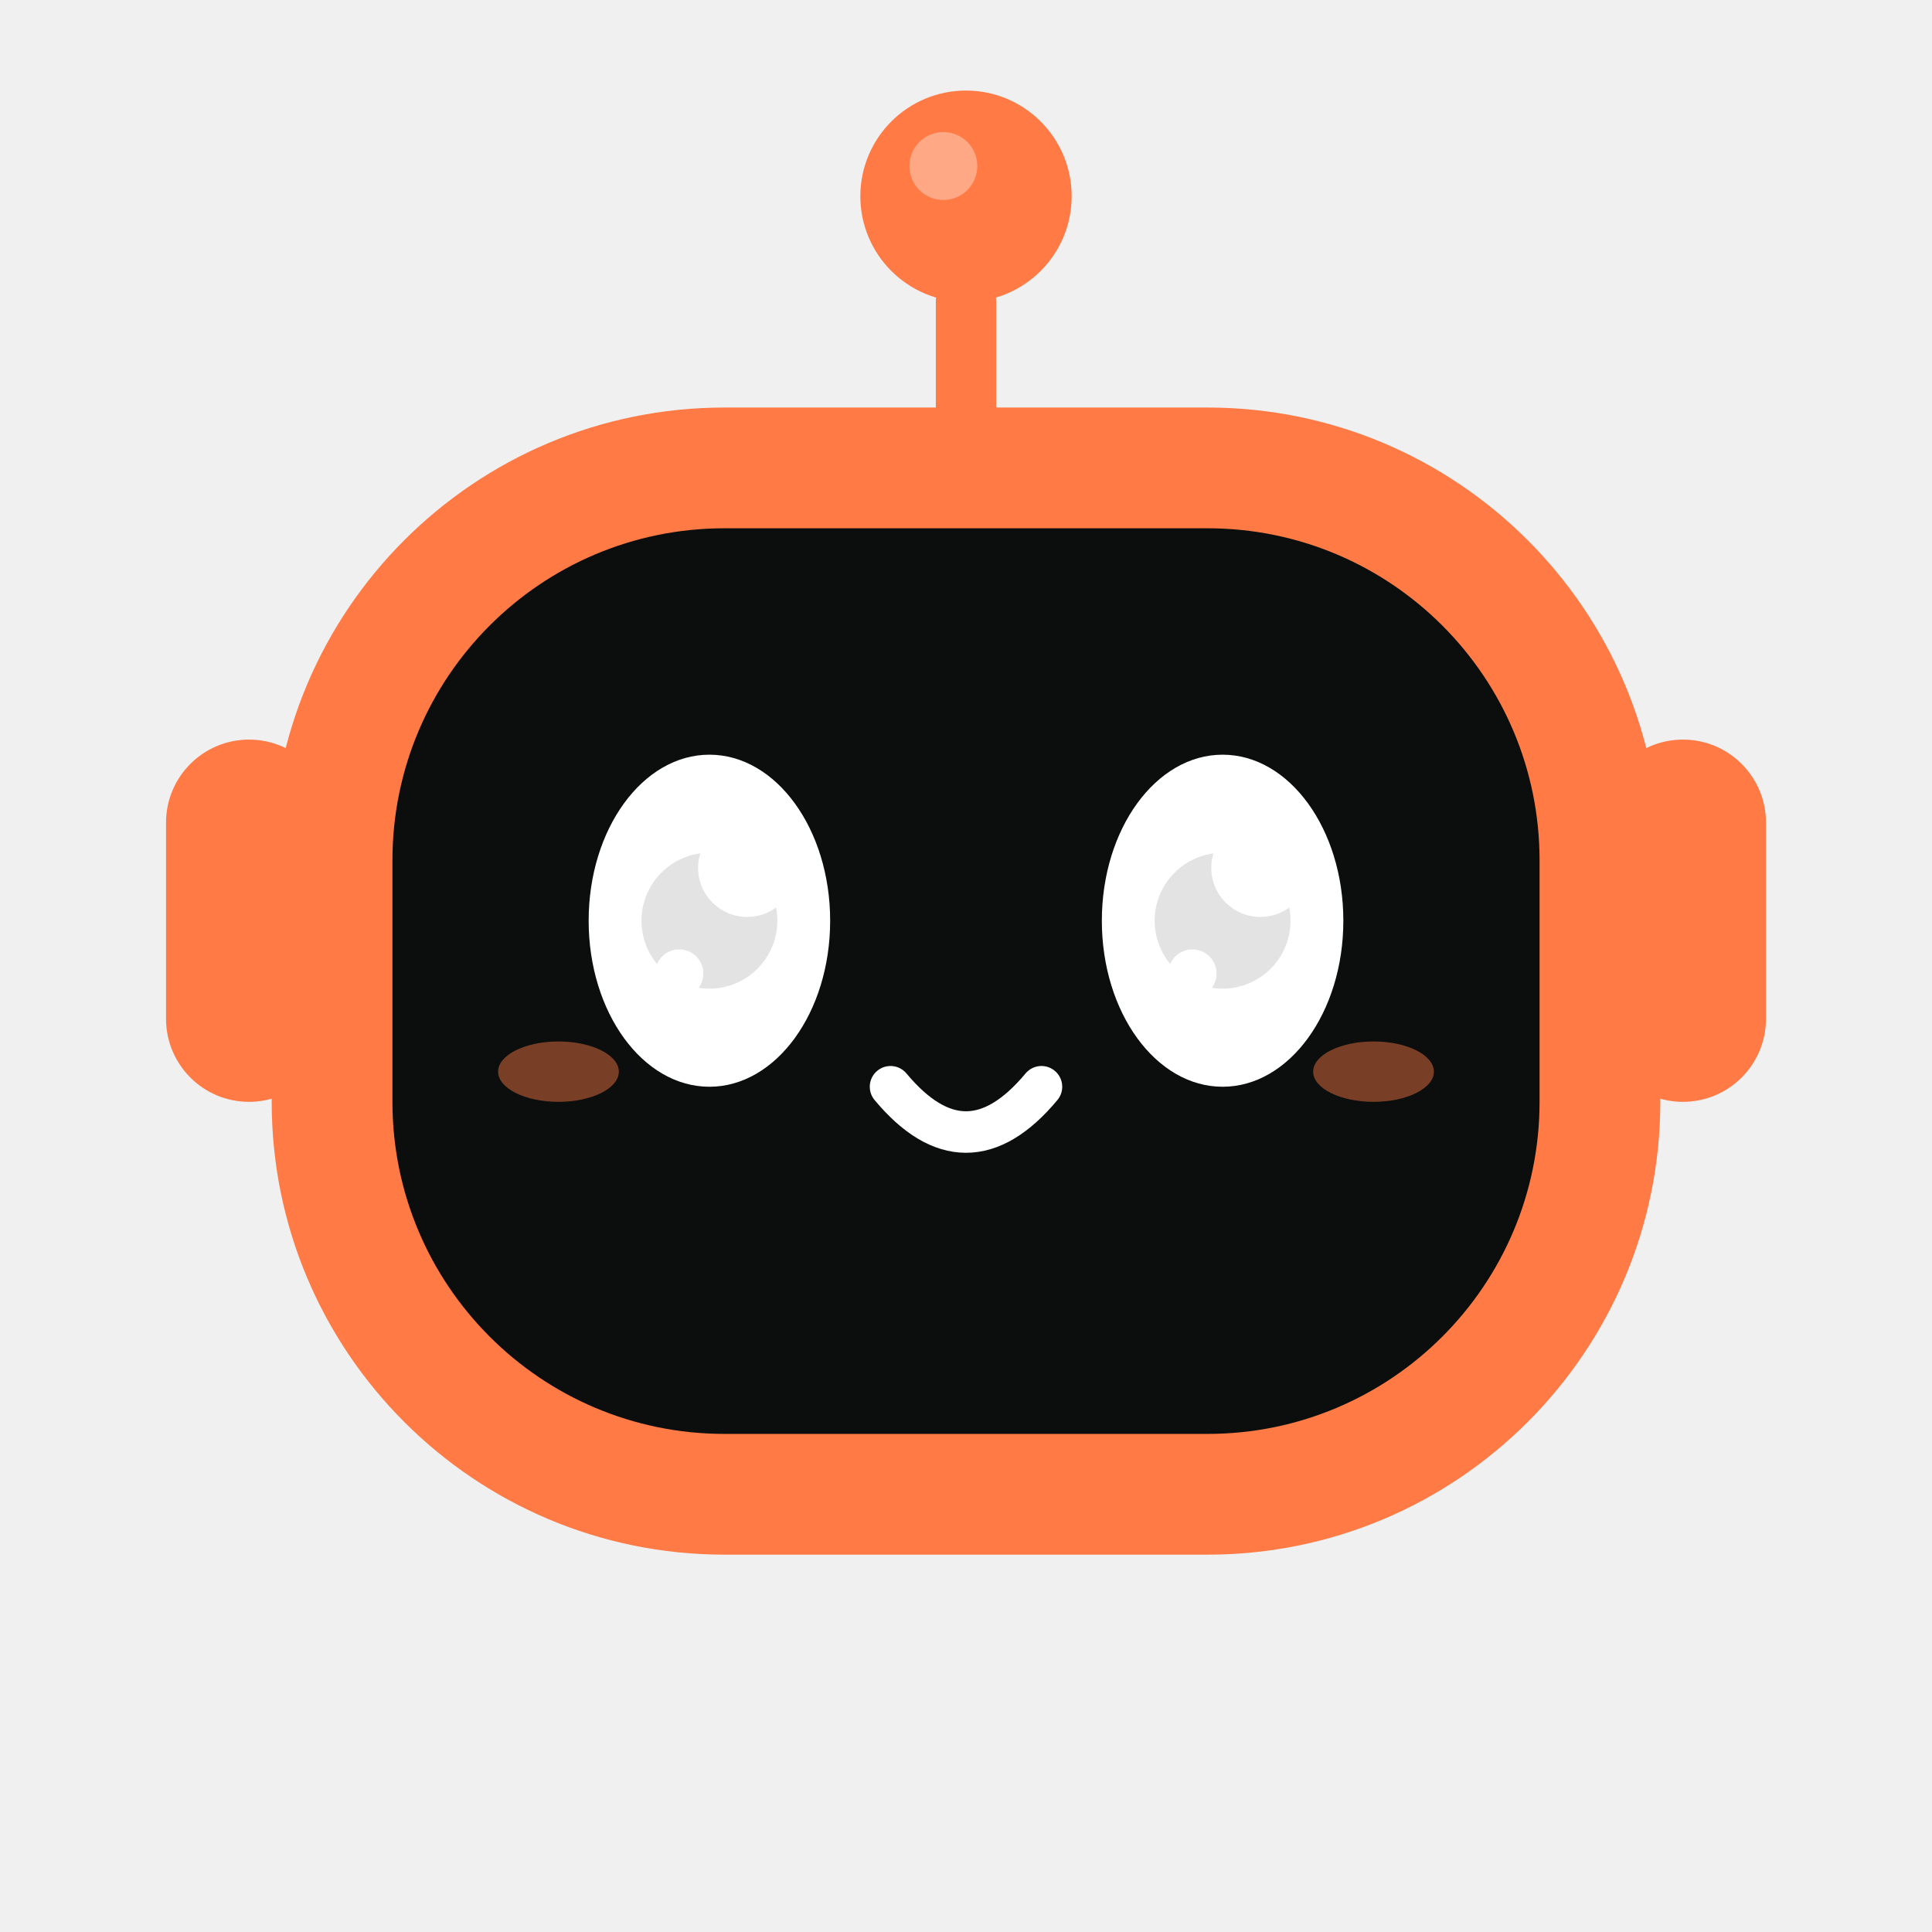
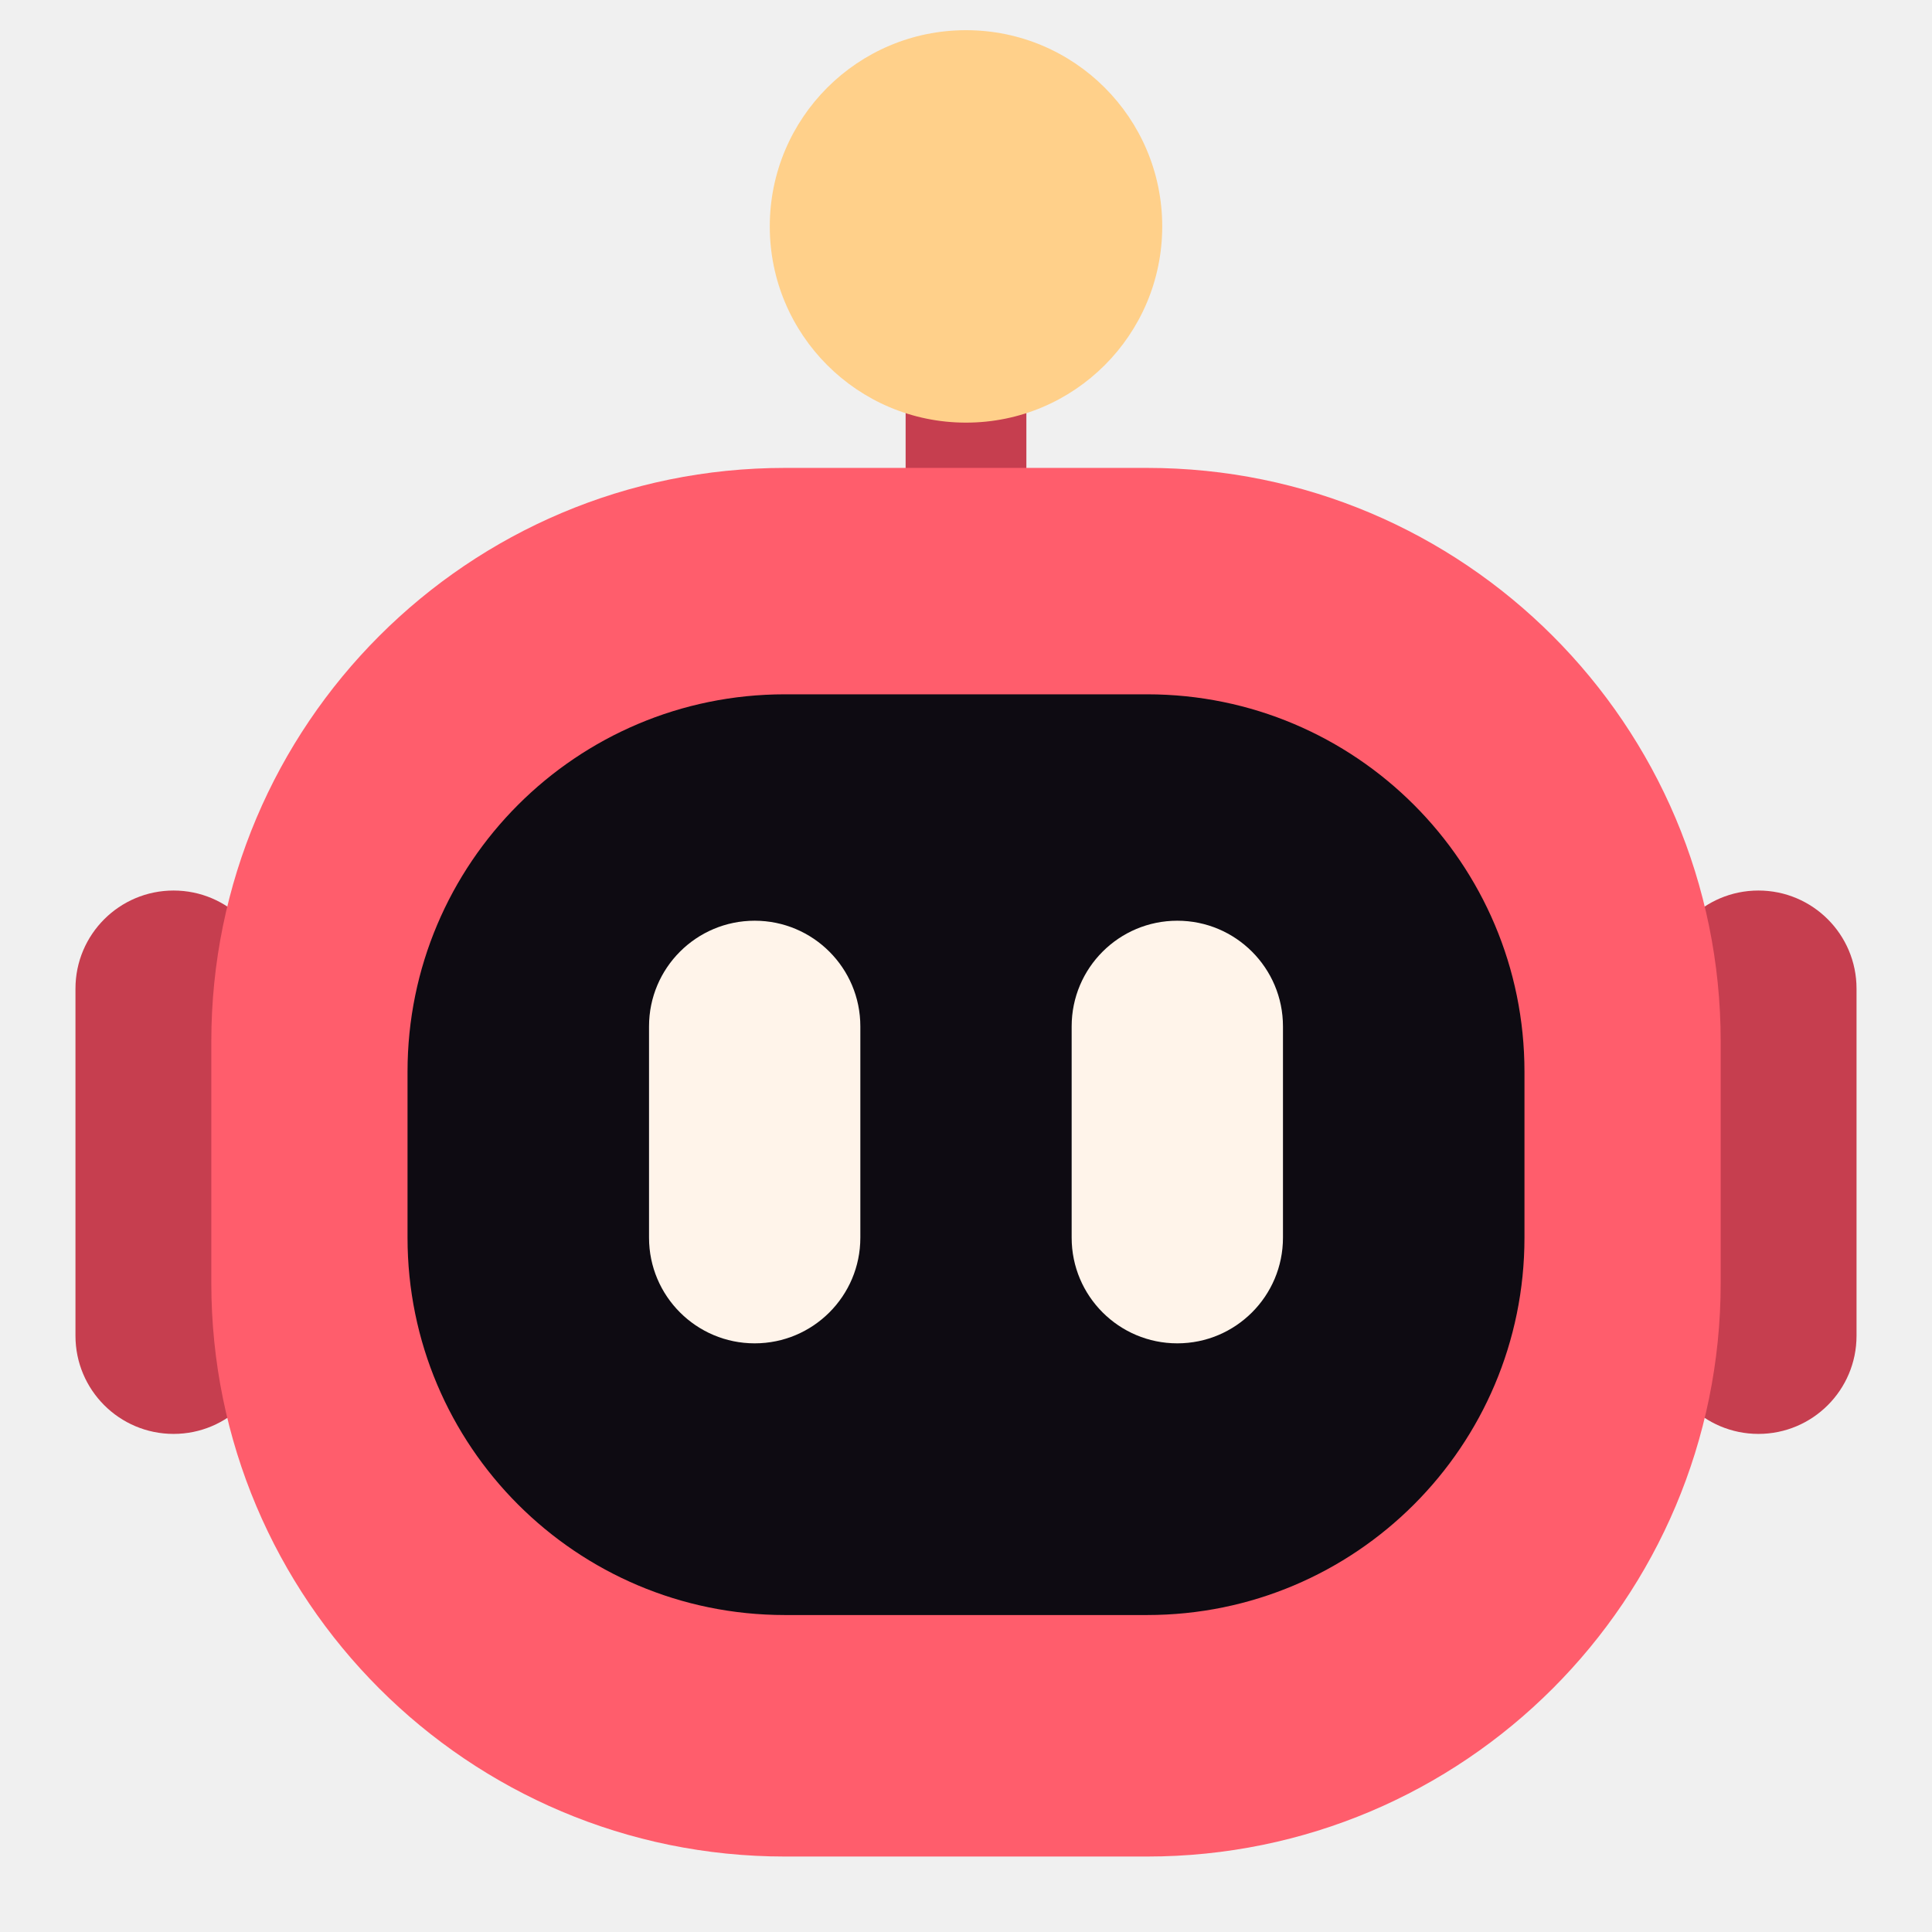
<svg xmlns="http://www.w3.org/2000/svg" viewBox="0 0 256 256" width="256" height="256">
-   <g fill="#ff7a45">
-     <circle cx="128" cy="26" r="14" />
-     <circle cx="125" cy="22" r="4.5" fill="#ffa885" />
-     <rect x="124" y="36" width="8" height="22" rx="4" />
-     <rect x="22" y="98" width="22" height="48" rx="11" />
-     <rect x="212" y="98" width="22" height="48" rx="11" />
-     <rect x="36" y="54" width="184" height="152" rx="60" />
-   </g>
-   <rect x="52" y="70" width="152" height="120" rx="44" fill="#0b0e0c" />
-   <ellipse cx="74" cy="142" rx="8" ry="4" fill="#ff7a45" opacity="0.45" />
-   <ellipse cx="182" cy="142" rx="8" ry="4" fill="#ff7a45" opacity="0.45" />
-   <g fill="#ffffff">
-     <ellipse cx="94" cy="122" rx="16" ry="22" />
-     <ellipse cx="162" cy="122" rx="16" ry="22" />
-     <path d="M 118 144 Q 128 156 138 144" fill="none" stroke="#ffffff" stroke-width="5.5" stroke-linecap="round" />
-   </g>
-   <g fill="#0b0e0c">
-     <circle cx="94" cy="122" r="9" opacity="0.12" />
-     <circle cx="162" cy="122" r="9" opacity="0.12" />
-   </g>
-   <g fill="#ffffff">
-     <circle cx="99" cy="115" r="6.5" />
-     <circle cx="90" cy="129" r="3.2" />
-     <circle cx="167" cy="115" r="6.5" />
-     <circle cx="158" cy="129" r="3.2" />
-   </g>
+   <rect x="120" y="30" width="16" height="44" rx="8" fill="#c63e4f" />
+   <circle cx="128" cy="30" r="26" fill="#ffd08a" />
+   <rect x="10" y="118" width="26" height="72" rx="13" fill="#c63e4f" />
+   <rect x="220" y="118" width="26" height="72" rx="13" fill="#c63e4f" />
+   <rect x="28" y="62" width="200" height="184" rx="76" fill="#ff5d6c" />
+   <rect x="54" y="92" width="148" height="122" rx="50" fill="#0e0b12" />
+   <rect x="86" y="122" width="28" height="56" rx="14" fill="#fff4ea" />
+   <rect x="142" y="122" width="28" height="56" rx="14" fill="#fff4ea" />
</svg>
